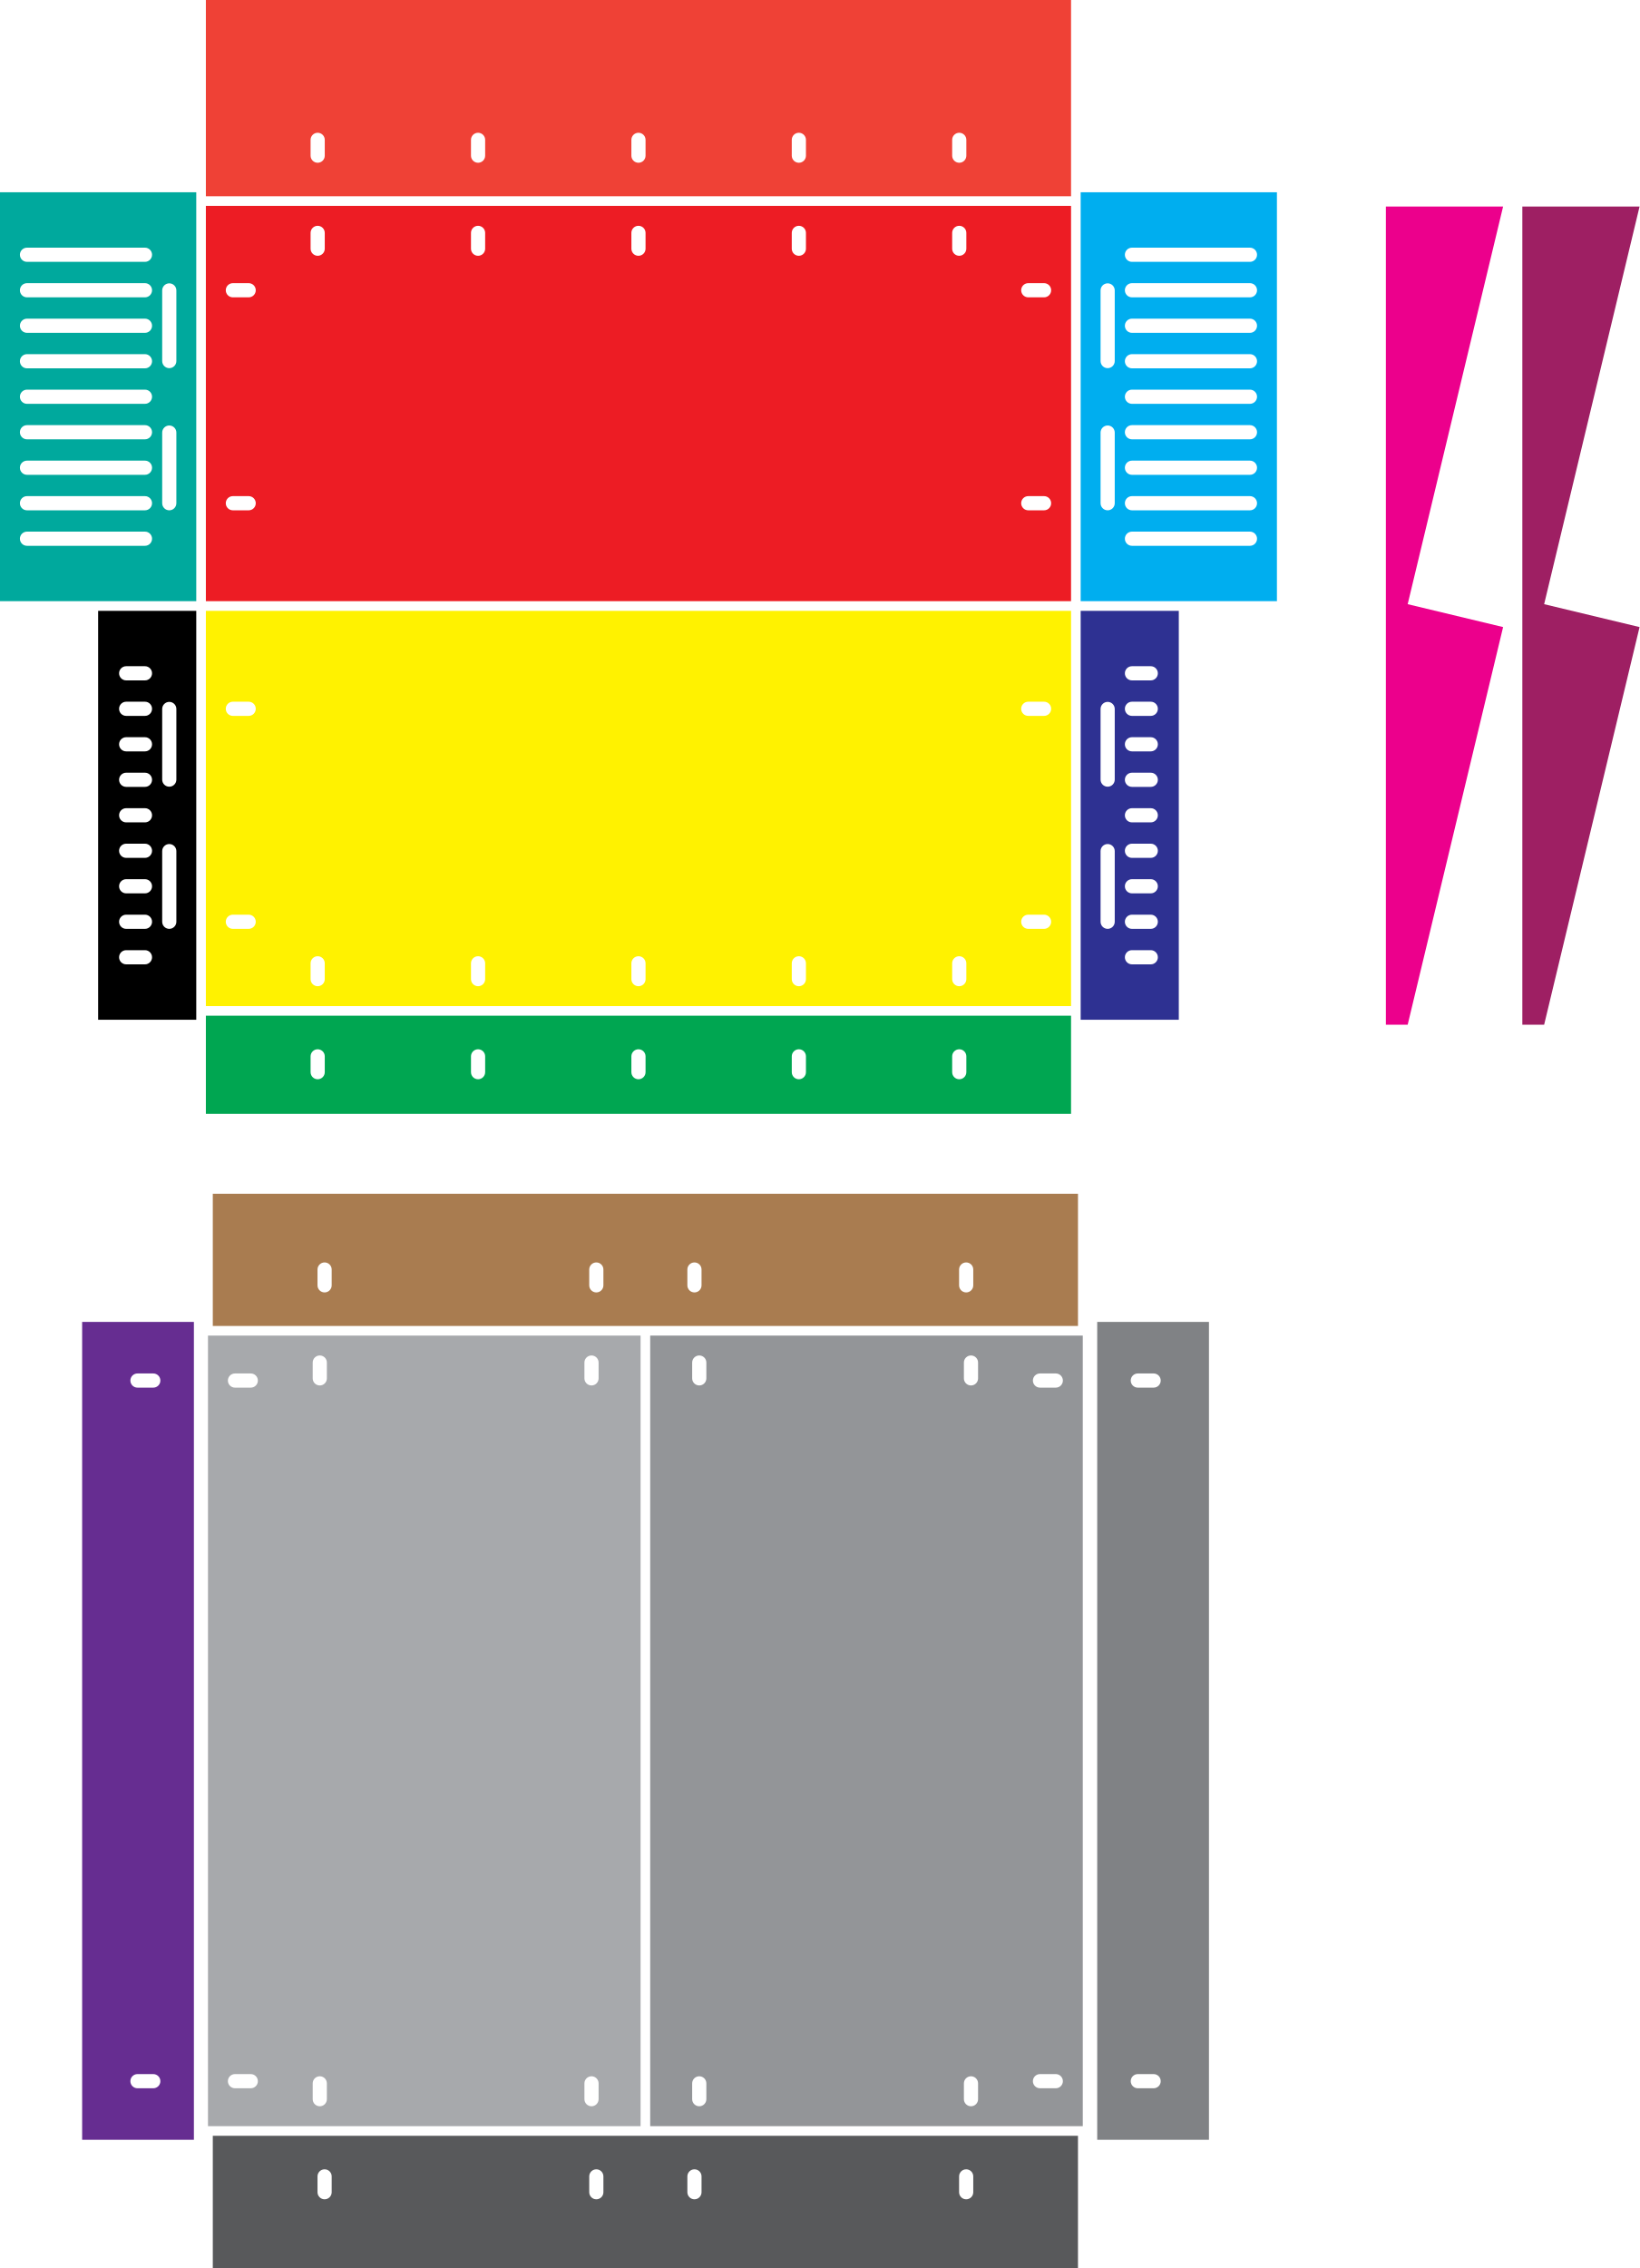
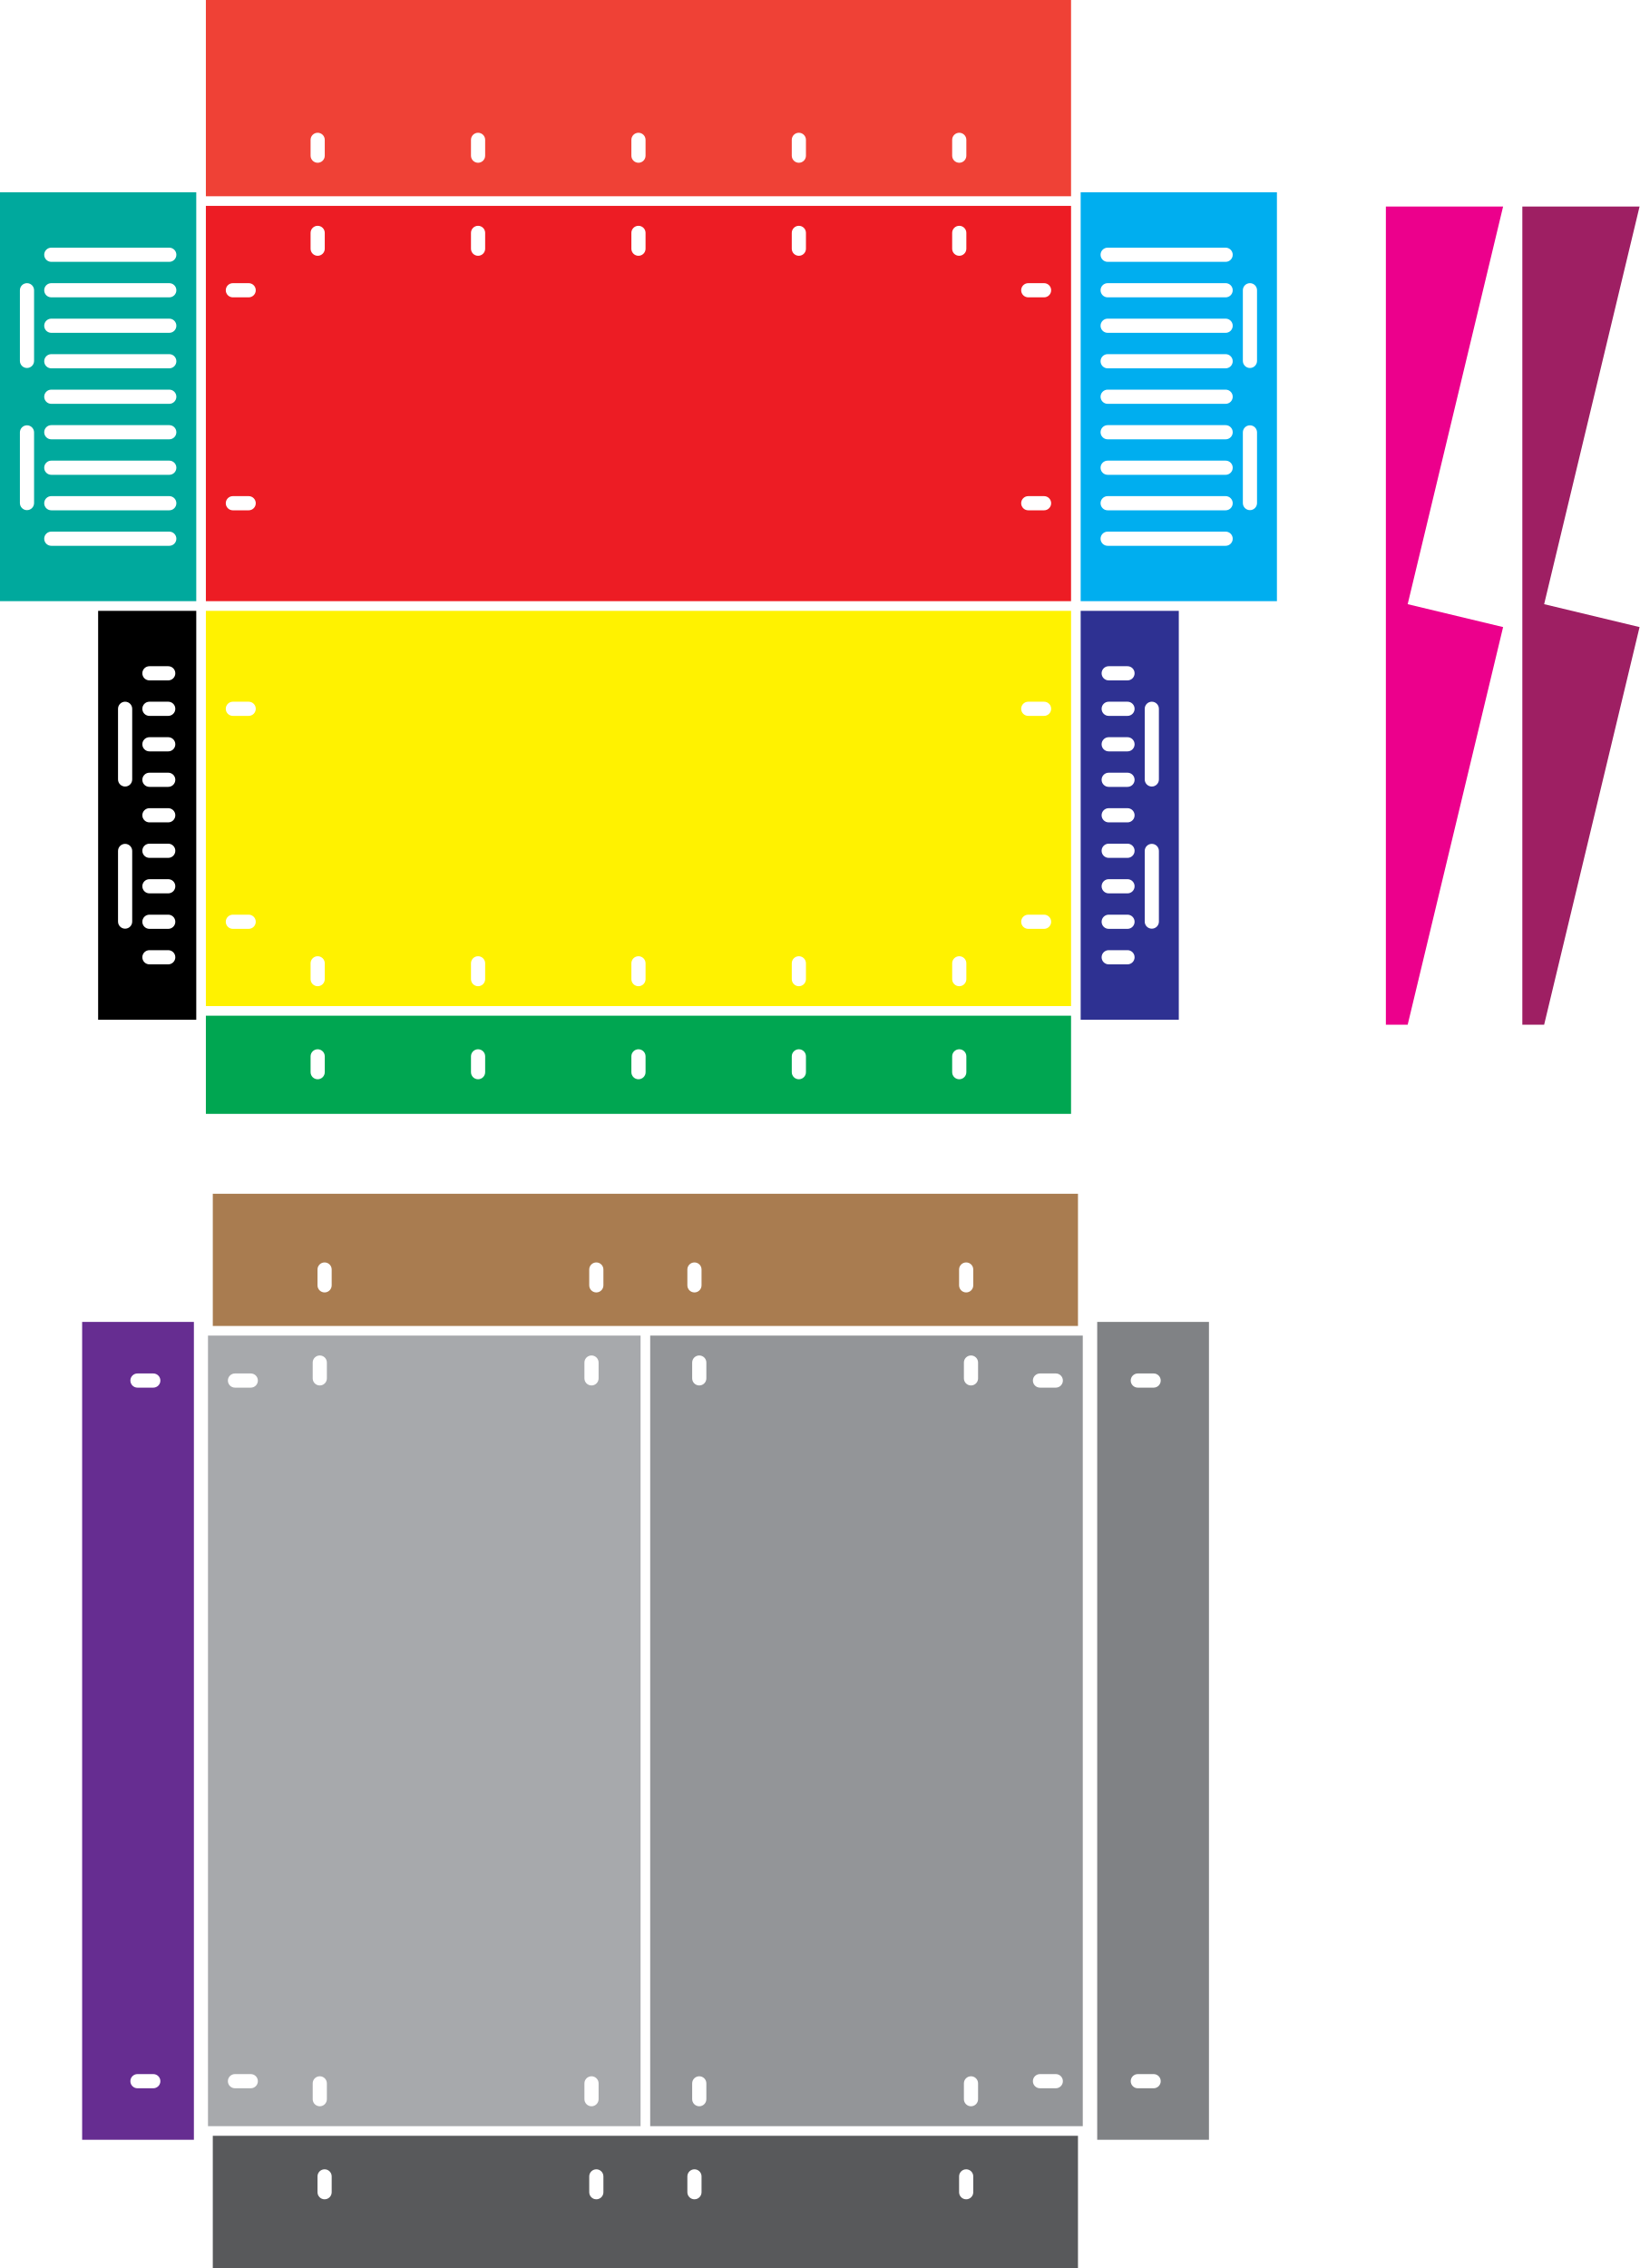
<svg xmlns="http://www.w3.org/2000/svg" xml:space="preserve" style="enable-background:new 0 0 1705.017 2358.23" viewBox="0 0 1705.017 2358.23">
-   <path d="M1123.811 635.118v425.197h102.047V635.118h-102.047zm35.433 323.32c0 4.07-3.3 7.37-7.37 7.37s-7.37-3.3-7.37-7.37v-73.457c0-4.07 3.3-7.37 7.37-7.37s7.37 3.3 7.37 7.37v73.457zm0-147.807c0 4.07-3.3 7.37-7.37 7.37s-7.37-3.3-7.37-7.37v-73.457c0-4.07 3.3-7.37 7.37-7.37s7.37 3.3 7.37 7.37v73.457zm37.462 192.084h-19.552c-4.07 0-7.37-3.3-7.37-7.37s3.3-7.37 7.37-7.37h19.552c4.07 0 7.37 3.3 7.37 7.37s-3.3 7.37-7.37 7.37zm0-36.907h-19.552c-4.07 0-7.37-3.3-7.37-7.37s3.3-7.37 7.37-7.37h19.552c4.07 0 7.37 3.3 7.37 7.37s-3.3 7.37-7.37 7.37zm0-36.907h-19.552c-4.07 0-7.37-3.3-7.37-7.37s3.3-7.37 7.37-7.37h19.552c4.07 0 7.37 3.3 7.37 7.37s-3.3 7.37-7.37 7.37zm0-36.907h-19.552c-4.07 0-7.37-3.3-7.37-7.37s3.3-7.37 7.37-7.37h19.552c4.07 0 7.37 3.3 7.37 7.37s-3.3 7.37-7.37 7.37zm0-36.907h-19.552c-4.07 0-7.37-3.3-7.37-7.37s3.3-7.37 7.37-7.37h19.552c4.07 0 7.37 3.3 7.37 7.37s-3.3 7.37-7.37 7.37zm0-36.907h-19.552c-4.07 0-7.37-3.3-7.37-7.37s3.3-7.37 7.37-7.37h19.552c4.07 0 7.37 3.3 7.37 7.37s-3.3 7.37-7.37 7.37zm0-36.908h-19.552c-4.07 0-7.37-3.3-7.37-7.37s3.3-7.37 7.37-7.37h19.552c4.07 0 7.37 3.3 7.37 7.37 0 4.071-3.3 7.37-7.37 7.37zm0-36.907h-19.552c-4.07 0-7.37-3.3-7.37-7.37s3.3-7.37 7.37-7.37h19.552c4.07 0 7.37 3.3 7.37 7.37 0 4.071-3.3 7.37-7.37 7.37zm0-36.907h-19.552c-4.07 0-7.37-3.3-7.37-7.37s3.3-7.37 7.37-7.37h19.552c4.07 0 7.37 3.3 7.37 7.37 0 4.071-3.3 7.37-7.37 7.37z" style="fill:#2e3192" />
-   <path d="M1225.858 199.921h-102.047v425.197h204.094V199.921h-102.047zm-66.614 323.32c0 4.07-3.3 7.37-7.37 7.37s-7.37-3.3-7.37-7.37v-73.457c0-4.07 3.3-7.37 7.37-7.37s7.37 3.3 7.37 7.37v73.457zm0-147.807c0 4.07-3.3 7.37-7.37 7.37s-7.37-3.3-7.37-7.37v-73.457c0-4.07 3.3-7.37 7.37-7.37s7.37 3.3 7.37 7.37v73.457zm140.599 192.084h-122.688c-4.07 0-7.37-3.3-7.37-7.37s3.3-7.37 7.37-7.37h122.688c4.07 0 7.37 3.3 7.37 7.37s-3.3 7.37-7.37 7.37zm0-36.907h-122.688c-4.07 0-7.37-3.3-7.37-7.37s3.3-7.37 7.37-7.37h122.688c4.07 0 7.37 3.3 7.37 7.37s-3.3 7.37-7.37 7.37zm0-36.907h-122.688c-4.07 0-7.37-3.3-7.37-7.37s3.3-7.37 7.37-7.37h122.688c4.07 0 7.37 3.3 7.37 7.37s-3.3 7.37-7.37 7.37zm0-36.907h-122.688c-4.07 0-7.37-3.3-7.37-7.37s3.3-7.37 7.37-7.37h122.688c4.07 0 7.37 3.3 7.37 7.37s-3.3 7.37-7.37 7.37zm0-36.907h-122.688c-4.07 0-7.37-3.3-7.37-7.37s3.3-7.37 7.37-7.37h122.688c4.07 0 7.37 3.3 7.37 7.37s-3.3 7.37-7.37 7.37zm0-36.907h-122.688c-4.07 0-7.37-3.3-7.37-7.37s3.3-7.37 7.37-7.37h122.688c4.07 0 7.37 3.3 7.37 7.37s-3.3 7.37-7.37 7.37zm0-36.907h-122.688c-4.07 0-7.37-3.3-7.37-7.37s3.3-7.37 7.37-7.37h122.688c4.07 0 7.37 3.3 7.37 7.37s-3.3 7.37-7.37 7.37zm0-36.907h-122.688c-4.07 0-7.37-3.3-7.37-7.37s3.3-7.37 7.37-7.37h122.688c4.07 0 7.37 3.3 7.37 7.37s-3.3 7.37-7.37 7.37zm0-36.908h-122.688c-4.07 0-7.37-3.3-7.37-7.37s3.3-7.37 7.37-7.37h122.688c4.07 0 7.37 3.3 7.37 7.37 0 4.071-3.3 7.37-7.37 7.37z" style="fill:#00aeef" />
-   <path d="M102.047 635.118v425.197h102.047V635.118H102.047zm48.704 367.597h-19.552c-4.07 0-7.37-3.3-7.37-7.37s3.3-7.37 7.37-7.37h19.552c4.07 0 7.37 3.3 7.37 7.37s-3.3 7.37-7.37 7.37zm0-36.907h-19.552c-4.07 0-7.37-3.3-7.37-7.37s3.3-7.37 7.37-7.37h19.552c4.07 0 7.37 3.3 7.37 7.37s-3.3 7.37-7.37 7.37zm0-36.907h-19.552c-4.07 0-7.37-3.3-7.37-7.37s3.3-7.37 7.37-7.37h19.552c4.07 0 7.37 3.3 7.37 7.37s-3.3 7.37-7.37 7.37zm0-36.907h-19.552c-4.07 0-7.37-3.3-7.37-7.37s3.3-7.37 7.37-7.37h19.552c4.07 0 7.37 3.3 7.37 7.37s-3.3 7.37-7.37 7.37zm0-36.907h-19.552c-4.07 0-7.37-3.3-7.37-7.37s3.3-7.37 7.37-7.37h19.552c4.07 0 7.37 3.3 7.37 7.37s-3.3 7.37-7.37 7.37zm0-36.907h-19.552c-4.07 0-7.37-3.3-7.37-7.37s3.3-7.37 7.37-7.37h19.552c4.07 0 7.37 3.3 7.37 7.37s-3.3 7.37-7.37 7.37zm0-36.908h-19.552c-4.07 0-7.37-3.3-7.37-7.37s3.3-7.37 7.37-7.37h19.552c4.07 0 7.37 3.3 7.37 7.37 0 4.071-3.3 7.37-7.37 7.37zm0-36.907h-19.552c-4.07 0-7.37-3.3-7.37-7.37s3.3-7.37 7.37-7.37h19.552c4.07 0 7.37 3.3 7.37 7.37 0 4.071-3.3 7.37-7.37 7.37zm0-36.907h-19.552c-4.07 0-7.37-3.3-7.37-7.37s3.3-7.37 7.37-7.37h19.552c4.07 0 7.37 3.3 7.37 7.37 0 4.071-3.3 7.37-7.37 7.37zm32.651 250.98c0 4.07-3.3 7.37-7.37 7.37s-7.37-3.3-7.37-7.37v-73.457c0-4.07 3.3-7.37 7.37-7.37s7.37 3.3 7.37 7.37v73.457zm0-147.807c0 4.07-3.3 7.37-7.37 7.37s-7.37-3.3-7.37-7.37v-73.457c0-4.07 3.3-7.37 7.37-7.37s7.37 3.3 7.37 7.37v73.457z" />
-   <path d="M102.047 199.921H0v425.197h204.094V199.921H102.047zm48.704 367.597H28.063c-4.07 0-7.37-3.3-7.37-7.37s3.3-7.37 7.37-7.37h122.688c4.07 0 7.37 3.3 7.37 7.37s-3.3 7.37-7.37 7.37zm0-36.907H28.063c-4.07 0-7.37-3.3-7.37-7.37s3.3-7.37 7.37-7.37h122.688c4.07 0 7.37 3.3 7.37 7.37s-3.3 7.37-7.37 7.37zm0-36.907H28.063c-4.07 0-7.37-3.3-7.37-7.37s3.3-7.37 7.37-7.37h122.688c4.07 0 7.37 3.3 7.37 7.37s-3.3 7.37-7.37 7.37zm0-36.907H28.063c-4.07 0-7.37-3.3-7.37-7.37s3.3-7.37 7.37-7.37h122.688c4.07 0 7.37 3.3 7.37 7.37s-3.3 7.37-7.37 7.37zm0-36.907H28.063c-4.07 0-7.37-3.3-7.37-7.37s3.3-7.37 7.37-7.37h122.688c4.07 0 7.37 3.3 7.37 7.37s-3.3 7.37-7.37 7.37zm0-36.907H28.063c-4.07 0-7.37-3.3-7.37-7.37s3.3-7.37 7.37-7.37h122.688c4.07 0 7.37 3.3 7.37 7.37s-3.3 7.37-7.37 7.37zm0-36.907H28.063c-4.07 0-7.37-3.3-7.37-7.37s3.3-7.37 7.37-7.37h122.688c4.07 0 7.37 3.3 7.37 7.37s-3.3 7.37-7.37 7.37zm0-36.907H28.063c-4.07 0-7.37-3.3-7.37-7.37s3.3-7.37 7.37-7.37h122.688c4.07 0 7.37 3.3 7.37 7.37s-3.3 7.37-7.37 7.37zm0-36.908H28.063c-4.07 0-7.37-3.3-7.37-7.37s3.3-7.37 7.37-7.37h122.688c4.07 0 7.37 3.3 7.37 7.37 0 4.071-3.3 7.37-7.37 7.37zm32.651 250.98c0 4.07-3.3 7.37-7.37 7.37s-7.37-3.3-7.37-7.37v-73.457c0-4.07 3.3-7.37 7.37-7.37s7.37 3.3 7.37 7.37v73.457zm0-147.807c0 4.07-3.3 7.37-7.37 7.37s-7.37-3.3-7.37-7.37v-73.457c0-4.07 3.3-7.37 7.37-7.37s7.37 3.3 7.37 7.37v73.457z" style="fill:#00a99d" />
+   <path d="M1225.858 1060.315V635.118h-102.047v425.197h102.047zm-35.433-323.32c0-4.07 3.3-7.37 7.37-7.37s7.37 3.3 7.37 7.37v73.457c0 4.07-3.3 7.37-7.37 7.37s-7.37-3.3-7.37-7.37v-73.457zm0 147.807c0-4.07 3.3-7.37 7.37-7.37s7.37 3.3 7.37 7.37v73.457c0 4.07-3.3 7.37-7.37 7.37s-7.37-3.3-7.37-7.37v-73.457zm-37.462-192.084h19.552c4.07 0 7.37 3.3 7.37 7.37s-3.3 7.37-7.37 7.37h-19.552c-4.07 0-7.37-3.3-7.37-7.37s3.3-7.37 7.37-7.37zm0 36.907h19.552c4.07 0 7.37 3.3 7.37 7.37s-3.3 7.37-7.37 7.37h-19.552c-4.07 0-7.37-3.3-7.37-7.37s3.3-7.37 7.37-7.37zm0 36.907h19.552c4.07 0 7.37 3.3 7.37 7.37s-3.3 7.37-7.37 7.37h-19.552c-4.07 0-7.37-3.3-7.37-7.37s3.3-7.37 7.37-7.37zm0 36.907h19.552c4.07 0 7.37 3.3 7.37 7.37s-3.3 7.37-7.37 7.37h-19.552c-4.07 0-7.37-3.3-7.37-7.37s3.3-7.37 7.37-7.37zm0 36.907h19.552c4.07 0 7.37 3.3 7.37 7.37s-3.3 7.37-7.37 7.37h-19.552c-4.07 0-7.37-3.3-7.37-7.37s3.3-7.37 7.37-7.37zm0 36.907h19.552c4.07 0 7.37 3.3 7.37 7.37s-3.3 7.37-7.37 7.37h-19.552c-4.07 0-7.37-3.3-7.37-7.37s3.3-7.37 7.37-7.37zm0 36.908h19.552c4.07 0 7.37 3.3 7.37 7.37s-3.3 7.37-7.37 7.37h-19.552c-4.07 0-7.37-3.3-7.37-7.37 0-4.071 3.3-7.37 7.37-7.37zm0 36.907h19.552c4.07 0 7.37 3.3 7.37 7.37s-3.3 7.37-7.37 7.37h-19.552c-4.07 0-7.37-3.3-7.37-7.37 0-4.071 3.3-7.37 7.37-7.37zm0 36.907h19.552c4.07 0 7.37 3.3 7.37 7.37s-3.3 7.37-7.37 7.37h-19.552c-4.07 0-7.37-3.3-7.37-7.37 0-4.071 3.3-7.37 7.37-7.37z" style="fill:#2e3192" />
+   <path d="M1225.858 625.118h102.047V199.921h-204.094v425.197h102.047zm66.614-323.32c0-4.07 3.3-7.37 7.37-7.37s7.37 3.3 7.37 7.37v73.457c0 4.07-3.3 7.37-7.37 7.37s-7.37-3.3-7.37-7.37v-73.457zm0 147.807c0-4.07 3.3-7.37 7.37-7.37s7.37 3.3 7.37 7.37v73.457c0 4.07-3.3 7.37-7.37 7.37s-7.37-3.3-7.37-7.37v-73.457zm-140.599-192.084h122.688c4.07 0 7.37 3.3 7.37 7.37s-3.3 7.37-7.37 7.37h-122.688c-4.07 0-7.37-3.3-7.37-7.37s3.3-7.37 7.37-7.37zm0 36.907h122.688c4.07 0 7.37 3.3 7.37 7.37s-3.3 7.37-7.37 7.37h-122.688c-4.07 0-7.37-3.3-7.37-7.37s3.3-7.37 7.37-7.37zm0 36.907h122.688c4.07 0 7.37 3.3 7.37 7.37s-3.3 7.37-7.37 7.37h-122.688c-4.07 0-7.37-3.3-7.37-7.37s3.3-7.37 7.37-7.37zm0 36.907h122.688c4.07 0 7.37 3.3 7.37 7.37s-3.3 7.37-7.37 7.37h-122.688c-4.07 0-7.37-3.3-7.37-7.37s3.3-7.37 7.37-7.37zm0 36.907h122.688c4.07 0 7.37 3.3 7.37 7.37s-3.3 7.37-7.37 7.37h-122.688c-4.07 0-7.37-3.3-7.37-7.37s3.3-7.37 7.37-7.37zm0 36.907h122.688c4.07 0 7.37 3.3 7.37 7.37s-3.3 7.37-7.37 7.37h-122.688c-4.07 0-7.37-3.3-7.37-7.37s3.3-7.37 7.37-7.37zm0 36.907h122.688c4.07 0 7.37 3.3 7.37 7.37s-3.3 7.37-7.37 7.37h-122.688c-4.07 0-7.37-3.3-7.37-7.37s3.3-7.37 7.37-7.37zm0 36.907h122.688c4.07 0 7.37 3.3 7.37 7.37s-3.3 7.37-7.37 7.37h-122.688c-4.07 0-7.37-3.3-7.37-7.37s3.3-7.37 7.37-7.37zm0 36.908h122.688c4.07 0 7.37 3.3 7.37 7.37s-3.3 7.37-7.37 7.37h-122.688c-4.07 0-7.37-3.3-7.37-7.37 0-4.071 3.3-7.37 7.37-7.37z" style="fill:#00aeef" />
+   <path d="M204.094 1060.315V635.118H102.047v425.197h102.047zM155.39 692.718h19.552c4.07 0 7.37 3.3 7.37 7.37s-3.3 7.37-7.37 7.37H155.39c-4.07 0-7.37-3.3-7.37-7.37s3.3-7.37 7.37-7.37zm0 36.907h19.552c4.07 0 7.37 3.3 7.37 7.37s-3.3 7.37-7.37 7.37H155.39c-4.07 0-7.37-3.3-7.37-7.37s3.3-7.37 7.37-7.37zm0 36.907h19.552c4.07 0 7.37 3.3 7.37 7.37s-3.3 7.37-7.37 7.37H155.39c-4.07 0-7.37-3.3-7.37-7.37s3.3-7.37 7.37-7.37zm0 36.907h19.552c4.07 0 7.37 3.3 7.37 7.37s-3.3 7.37-7.37 7.37H155.39c-4.07 0-7.37-3.3-7.37-7.37s3.3-7.37 7.37-7.37zm0 36.907h19.552c4.07 0 7.37 3.3 7.37 7.37s-3.3 7.37-7.37 7.37H155.39c-4.07 0-7.37-3.3-7.37-7.37s3.3-7.37 7.37-7.37zm0 36.907h19.552c4.07 0 7.37 3.3 7.37 7.37s-3.3 7.37-7.37 7.37H155.39c-4.07 0-7.37-3.3-7.37-7.37s3.3-7.37 7.37-7.37zm0 36.908h19.552c4.07 0 7.37 3.3 7.37 7.37s-3.3 7.37-7.37 7.37H155.39c-4.07 0-7.37-3.3-7.37-7.37 0-4.071 3.3-7.37 7.37-7.37zm0 36.907h19.552c4.07 0 7.37 3.3 7.37 7.37s-3.3 7.37-7.37 7.37H155.39c-4.07 0-7.37-3.3-7.37-7.37 0-4.071 3.3-7.37 7.37-7.37zm0 36.907h19.552c4.07 0 7.37 3.3 7.37 7.37s-3.3 7.37-7.37 7.37H155.39c-4.07 0-7.37-3.3-7.37-7.37 0-4.071 3.3-7.37 7.37-7.37zm-32.651-250.98c0-4.07 3.3-7.37 7.37-7.37s7.37 3.3 7.37 7.37v73.457c0 4.07-3.3 7.37-7.37 7.37s-7.37-3.3-7.37-7.37v-73.457zm0 147.807c0-4.07 3.3-7.37 7.37-7.37s7.37 3.3 7.37 7.37v73.457c0 4.07-3.3 7.37-7.37 7.37s-7.37-3.3-7.37-7.37v-73.457z" />
+   <path d="M102.047 625.118h102.047V199.921H0v425.197h102.047zM53.343 257.521h122.688c4.07 0 7.37 3.3 7.37 7.37s-3.3 7.37-7.37 7.37H53.343c-4.07 0-7.37-3.3-7.37-7.37s3.3-7.37 7.37-7.37zm0 36.907h122.688c4.07 0 7.37 3.3 7.37 7.37s-3.3 7.37-7.37 7.37H53.343c-4.07 0-7.37-3.3-7.37-7.37s3.3-7.37 7.37-7.37zm0 36.907h122.688c4.07 0 7.37 3.3 7.37 7.37s-3.3 7.37-7.37 7.37H53.343c-4.07 0-7.37-3.3-7.37-7.37s3.3-7.37 7.37-7.37zm0 36.907h122.688c4.07 0 7.37 3.3 7.37 7.37s-3.3 7.37-7.37 7.37H53.343c-4.07 0-7.37-3.3-7.37-7.37s3.3-7.37 7.37-7.37zm0 36.907h122.688c4.07 0 7.37 3.3 7.37 7.37s-3.3 7.37-7.37 7.37H53.343c-4.07 0-7.37-3.3-7.37-7.37s3.3-7.37 7.37-7.37zm0 36.907h122.688c4.07 0 7.37 3.3 7.37 7.37s-3.3 7.37-7.37 7.37H53.343c-4.07 0-7.37-3.3-7.37-7.37s3.3-7.37 7.37-7.37zm0 36.907h122.688c4.07 0 7.37 3.3 7.37 7.37s-3.3 7.37-7.37 7.37H53.343c-4.07 0-7.37-3.3-7.37-7.37s3.3-7.37 7.37-7.37zm0 36.907h122.688c4.07 0 7.37 3.3 7.37 7.37s-3.3 7.37-7.37 7.37H53.343c-4.07 0-7.37-3.3-7.37-7.37s3.3-7.37 7.37-7.37zm0 36.908h122.688c4.07 0 7.37 3.3 7.37 7.37s-3.3 7.37-7.37 7.37H53.343c-4.07 0-7.37-3.3-7.37-7.37 0-4.071 3.3-7.37 7.37-7.37zm-32.651-250.98c0-4.07 3.3-7.37 7.37-7.37s7.37 3.3 7.37 7.37v73.457c0 4.07-3.3 7.37-7.37 7.37s-7.37-3.3-7.37-7.37v-73.457zm0 147.807c0-4.07 3.3-7.37 7.37-7.37s7.37 3.3 7.37 7.37v73.457c0 4.07-3.3 7.37-7.37 7.37s-7.37-3.3-7.37-7.37v-73.457z" style="fill:#00a99d" />
  <path d="M214.094 0v204.094h899.717V0H214.094zm123.629 161.858c0 4.07-3.3 7.37-7.37 7.37s-7.37-3.3-7.37-7.37v-16.441c0-4.07 3.3-7.37 7.37-7.37s7.37 3.3 7.37 7.37v16.441zm166.799 0c0 4.07-3.3 7.37-7.37 7.37s-7.37-3.3-7.37-7.37v-16.441c0-4.07 3.3-7.37 7.37-7.37s7.37 3.3 7.37 7.37v16.441zm166.799 0c0 4.07-3.3 7.37-7.37 7.37s-7.37-3.3-7.37-7.37v-16.441c0-4.07 3.3-7.37 7.37-7.37s7.37 3.3 7.37 7.37v16.441zm166.799 0c0 4.07-3.3 7.37-7.37 7.37s-7.37-3.3-7.37-7.37v-16.441c0-4.07 3.3-7.37 7.37-7.37s7.37 3.3 7.37 7.37v16.441zm166.799 0c0 4.07-3.3 7.37-7.37 7.37s-7.37-3.3-7.37-7.37v-16.441c0-4.07 3.3-7.37 7.37-7.37s7.37 3.3 7.37 7.37v16.441z" style="fill:#ef4136" />
  <path d="M214.094 1056.142v102.047h899.717v-102.047H214.094zm123.633 58.677c0 4.07-3.3 7.37-7.37 7.37s-7.37-3.3-7.37-7.37v-16.441c0-4.07 3.3-7.37 7.37-7.37s7.37 3.3 7.37 7.37v16.441zm166.799 0c0 4.07-3.3 7.37-7.37 7.37s-7.37-3.3-7.37-7.37v-16.441c0-4.07 3.3-7.37 7.37-7.37s7.37 3.3 7.37 7.37v16.441zm166.798 0c0 4.07-3.3 7.37-7.37 7.37s-7.37-3.3-7.37-7.37v-16.441c0-4.07 3.3-7.37 7.37-7.37s7.37 3.3 7.37 7.37v16.441zm166.799 0c0 4.07-3.3 7.37-7.37 7.37s-7.37-3.3-7.37-7.37v-16.441c0-4.07 3.3-7.37 7.37-7.37s7.37 3.3 7.37 7.37v16.441zm166.799 0c0 4.07-3.3 7.37-7.37 7.37s-7.37-3.3-7.37-7.37v-16.441c0-4.07 3.3-7.37 7.37-7.37s7.37 3.3 7.37 7.37v16.441z" style="fill:#00a651" />
  <path d="M214.094 635.118v411.024h899.717V635.118H214.094zm44.504 330.69h-16.441c-4.07 0-7.37-3.3-7.37-7.37s3.3-7.37 7.37-7.37h16.441c4.07 0 7.37 3.3 7.37 7.37.001 4.07-3.299 7.37-7.37 7.37zm0-221.443h-16.441c-4.07 0-7.37-3.3-7.37-7.37s3.3-7.37 7.37-7.37h16.441c4.07 0 7.37 3.3 7.37 7.37.001 4.071-3.299 7.37-7.37 7.37zm79.129 273.714c0 4.07-3.3 7.37-7.37 7.37s-7.37-3.3-7.37-7.37v-16.441c0-4.07 3.3-7.37 7.37-7.37s7.37 3.3 7.37 7.37v16.441zm166.799 0c0 4.07-3.3 7.37-7.37 7.37s-7.37-3.3-7.37-7.37v-16.441c0-4.07 3.3-7.37 7.37-7.37s7.37 3.3 7.37 7.37v16.441zm166.798 0c0 4.07-3.3 7.37-7.37 7.37s-7.37-3.3-7.37-7.37v-16.441c0-4.07 3.3-7.37 7.37-7.37s7.37 3.3 7.37 7.37v16.441zm166.799 0c0 4.07-3.3 7.37-7.37 7.37s-7.37-3.3-7.37-7.37v-16.441c0-4.07 3.3-7.37 7.37-7.37s7.37 3.3 7.37 7.37v16.441zm166.799 0c0 4.07-3.3 7.37-7.37 7.37s-7.37-3.3-7.37-7.37v-16.441c0-4.07 3.3-7.37 7.37-7.37s7.37 3.3 7.37 7.37v16.441zm80.823-52.271h-16.441c-4.07 0-7.37-3.3-7.37-7.37s3.3-7.37 7.37-7.37h16.441c4.07 0 7.37 3.3 7.37 7.37s-3.3 7.37-7.37 7.37zm0-221.443h-16.441c-4.07 0-7.37-3.3-7.37-7.37s3.3-7.37 7.37-7.37h16.441c4.07 0 7.37 3.3 7.37 7.37 0 4.071-3.3 7.37-7.37 7.37z" style="fill:#fff200" />
  <path d="M214.094 214.094v411.024h899.717V214.094H214.094zm44.508 316.517h-16.441c-4.07 0-7.37-3.3-7.37-7.37s3.3-7.37 7.37-7.37h16.441c4.07 0 7.37 3.3 7.37 7.37s-3.3 7.37-7.37 7.37zm0-221.442h-16.441c-4.07 0-7.37-3.3-7.37-7.37s3.3-7.37 7.37-7.37h16.441c4.07 0 7.37 3.3 7.37 7.37s-3.3 7.37-7.37 7.37zm79.121-50.571c0 4.07-3.3 7.37-7.37 7.37s-7.37-3.3-7.37-7.37v-16.441c0-4.07 3.3-7.37 7.37-7.37s7.37 3.3 7.37 7.37v16.441zm166.799 0c0 4.07-3.3 7.37-7.37 7.37s-7.37-3.3-7.37-7.37v-16.441c0-4.07 3.3-7.37 7.37-7.37s7.37 3.3 7.37 7.37v16.441zm166.799 0c0 4.07-3.3 7.37-7.37 7.37s-7.37-3.3-7.37-7.37v-16.441c0-4.07 3.3-7.37 7.37-7.37s7.37 3.3 7.37 7.37v16.441zm166.799 0c0 4.07-3.3 7.37-7.37 7.37s-7.37-3.3-7.37-7.37v-16.441c0-4.07 3.3-7.37 7.37-7.37s7.37 3.3 7.37 7.37v16.441zm166.799 0c0 4.07-3.3 7.37-7.37 7.37s-7.37-3.3-7.37-7.37v-16.441c0-4.07 3.3-7.37 7.37-7.37s7.37 3.3 7.37 7.37v16.441zm80.829 272.013h-16.441c-4.07 0-7.37-3.3-7.37-7.37s3.3-7.37 7.37-7.37h16.441c4.07 0 7.37 3.3 7.37 7.37s-3.3 7.37-7.37 7.37zm0-221.442h-16.441c-4.07 0-7.37-3.3-7.37-7.37s3.3-7.37 7.37-7.37h16.441c4.07 0 7.37 3.3 7.37 7.37s-3.3 7.37-7.37 7.37z" style="fill:#ed1c24" />
  <path d="m1463.88 628.211 99.23 23.815-99.23 413.456h-22.677V214.755H1563.11z" style="fill:#ec008c" />
  <path d="m1605.787 628.211 99.23 23.815-99.23 413.456h-22.677V214.755H1705.017z" style="fill:#9e1f63" />
  <path d="M676.15 1388.702v822.047h449.858v-822.047H676.15zm58.397 793.985c0 4.07-3.3 7.37-7.37 7.37s-7.37-3.3-7.37-7.37v-16.441c0-4.07 3.3-7.37 7.37-7.37s7.37 3.3 7.37 7.37v16.441zm0-749.481c0 4.07-3.3 7.37-7.37 7.37s-7.37-3.3-7.37-7.37v-16.441c0-4.07 3.3-7.37 7.37-7.37s7.37 3.3 7.37 7.37v16.441zm282.572 749.481c0 4.07-3.3 7.37-7.37 7.37s-7.37-3.3-7.37-7.37v-16.441c0-4.07 3.3-7.37 7.37-7.37s7.37 3.3 7.37 7.37v16.441zm0-749.481c0 4.07-3.3 7.37-7.37 7.37s-7.37-3.3-7.37-7.37v-16.441c0-4.07 3.3-7.37 7.37-7.37s7.37 3.3 7.37 7.37v16.441zm80.823 738.142h-16.441c-4.07 0-7.37-3.3-7.37-7.37 0-4.071 3.3-7.37 7.37-7.37h16.441c4.07 0 7.37 3.3 7.37 7.37s-3.3 7.37-7.37 7.37zm.003-728.504h-16.441c-4.07 0-7.37-3.3-7.37-7.37s3.3-7.37 7.37-7.37h16.441c4.07 0 7.37 3.3 7.37 7.37s-3.299 7.37-7.37 7.37z" style="fill:#939598" />
  <path d="M216.292 1388.702v822.047H666.15v-822.047H216.292zm44.504 782.646h-16.441c-4.07 0-7.37-3.3-7.37-7.37 0-4.071 3.3-7.37 7.37-7.37h16.441c4.07 0 7.37 3.3 7.37 7.37s-3.3 7.37-7.37 7.37zm.003-728.504h-16.441c-4.07 0-7.37-3.3-7.37-7.37s3.3-7.37 7.37-7.37h16.441c4.07 0 7.37 3.3 7.37 7.37s-3.3 7.37-7.37 7.37zm79.122 739.843c0 4.07-3.3 7.37-7.37 7.37s-7.37-3.3-7.37-7.37v-16.441c0-4.07 3.3-7.37 7.37-7.37s7.37 3.3 7.37 7.37v16.441zm0-749.481c0 4.07-3.3 7.37-7.37 7.37s-7.37-3.3-7.37-7.37v-16.441c0-4.07 3.3-7.37 7.37-7.37s7.37 3.3 7.37 7.37v16.441zm282.572 749.481c0 4.07-3.3 7.37-7.37 7.37s-7.37-3.3-7.37-7.37v-16.441c0-4.07 3.3-7.37 7.37-7.37s7.37 3.3 7.37 7.37v16.441zm0-749.481c0 4.07-3.3 7.37-7.37 7.37s-7.37-3.3-7.37-7.37v-16.441c0-4.07 3.3-7.37 7.37-7.37s7.37 3.3 7.37 7.37v16.441z" style="fill:#a7a9ac" />
  <path d="M1141.008 1374.529v850.394h116.22v-850.394h-116.22zm58.679 796.819h-16.441c-4.07 0-7.37-3.3-7.37-7.37 0-4.071 3.3-7.37 7.37-7.37h16.441c4.07 0 7.37 3.3 7.37 7.37s-3.299 7.37-7.37 7.37zm0-728.504h-16.441c-4.07 0-7.37-3.3-7.37-7.37s3.3-7.37 7.37-7.37h16.441c4.07 0 7.37 3.3 7.37 7.37s-3.299 7.37-7.37 7.37z" style="fill:#808285" />
  <path d="M85.42 1374.529v850.394h116.22v-850.394H85.42zm73.983 796.819h-16.441c-4.07 0-7.37-3.3-7.37-7.37 0-4.071 3.3-7.37 7.37-7.37h16.441c4.07 0 7.37 3.3 7.37 7.37s-3.3 7.37-7.37 7.37zm0-728.504h-16.441c-4.07 0-7.37-3.3-7.37-7.37s3.3-7.37 7.37-7.37h16.441c4.07 0 7.37 3.3 7.37 7.37s-3.3 7.37-7.37 7.37z" style="fill:#662d91" />
  <path d="M221.292 2220.75v137.48h899.717v-137.48H221.292zm123.632 58.677c0 4.07-3.3 7.37-7.37 7.37s-7.37-3.3-7.37-7.37v-16.441c0-4.07 3.3-7.37 7.37-7.37s7.37 3.3 7.37 7.37v16.441zm282.572 0c0 4.07-3.3 7.37-7.37 7.37s-7.37-3.3-7.37-7.37v-16.441c0-4.07 3.3-7.37 7.37-7.37s7.37 3.3 7.37 7.37v16.441zm102.051 0c0 4.07-3.3 7.37-7.37 7.37s-7.37-3.3-7.37-7.37v-16.441c0-4.07 3.3-7.37 7.37-7.37s7.37 3.3 7.37 7.37v16.441zm282.572 0c0 4.07-3.3 7.37-7.37 7.37s-7.37-3.3-7.37-7.37v-16.441c0-4.07 3.3-7.37 7.37-7.37s7.37 3.3 7.37 7.37v16.441z" style="fill:#58595b" />
  <path d="M221.292 1241.222v137.48h899.717v-137.48H221.292zm123.629 95.244c0 4.07-3.3 7.37-7.37 7.37s-7.37-3.3-7.37-7.37v-16.441c0-4.07 3.3-7.37 7.37-7.37s7.37 3.3 7.37 7.37v16.441zm282.572 0c0 4.07-3.3 7.37-7.37 7.37s-7.37-3.3-7.37-7.37v-16.441c0-4.07 3.3-7.37 7.37-7.37s7.37 3.3 7.37 7.37v16.441zm102.051 0c0 4.07-3.3 7.37-7.37 7.37s-7.37-3.3-7.37-7.37v-16.441c0-4.07 3.3-7.37 7.37-7.37s7.37 3.3 7.37 7.37v16.441zm282.572 0c0 4.07-3.3 7.37-7.37 7.37s-7.37-3.3-7.37-7.37v-16.441c0-4.07 3.3-7.37 7.37-7.37s7.37 3.3 7.37 7.37v16.441z" style="fill:#a97c50" />
</svg>
